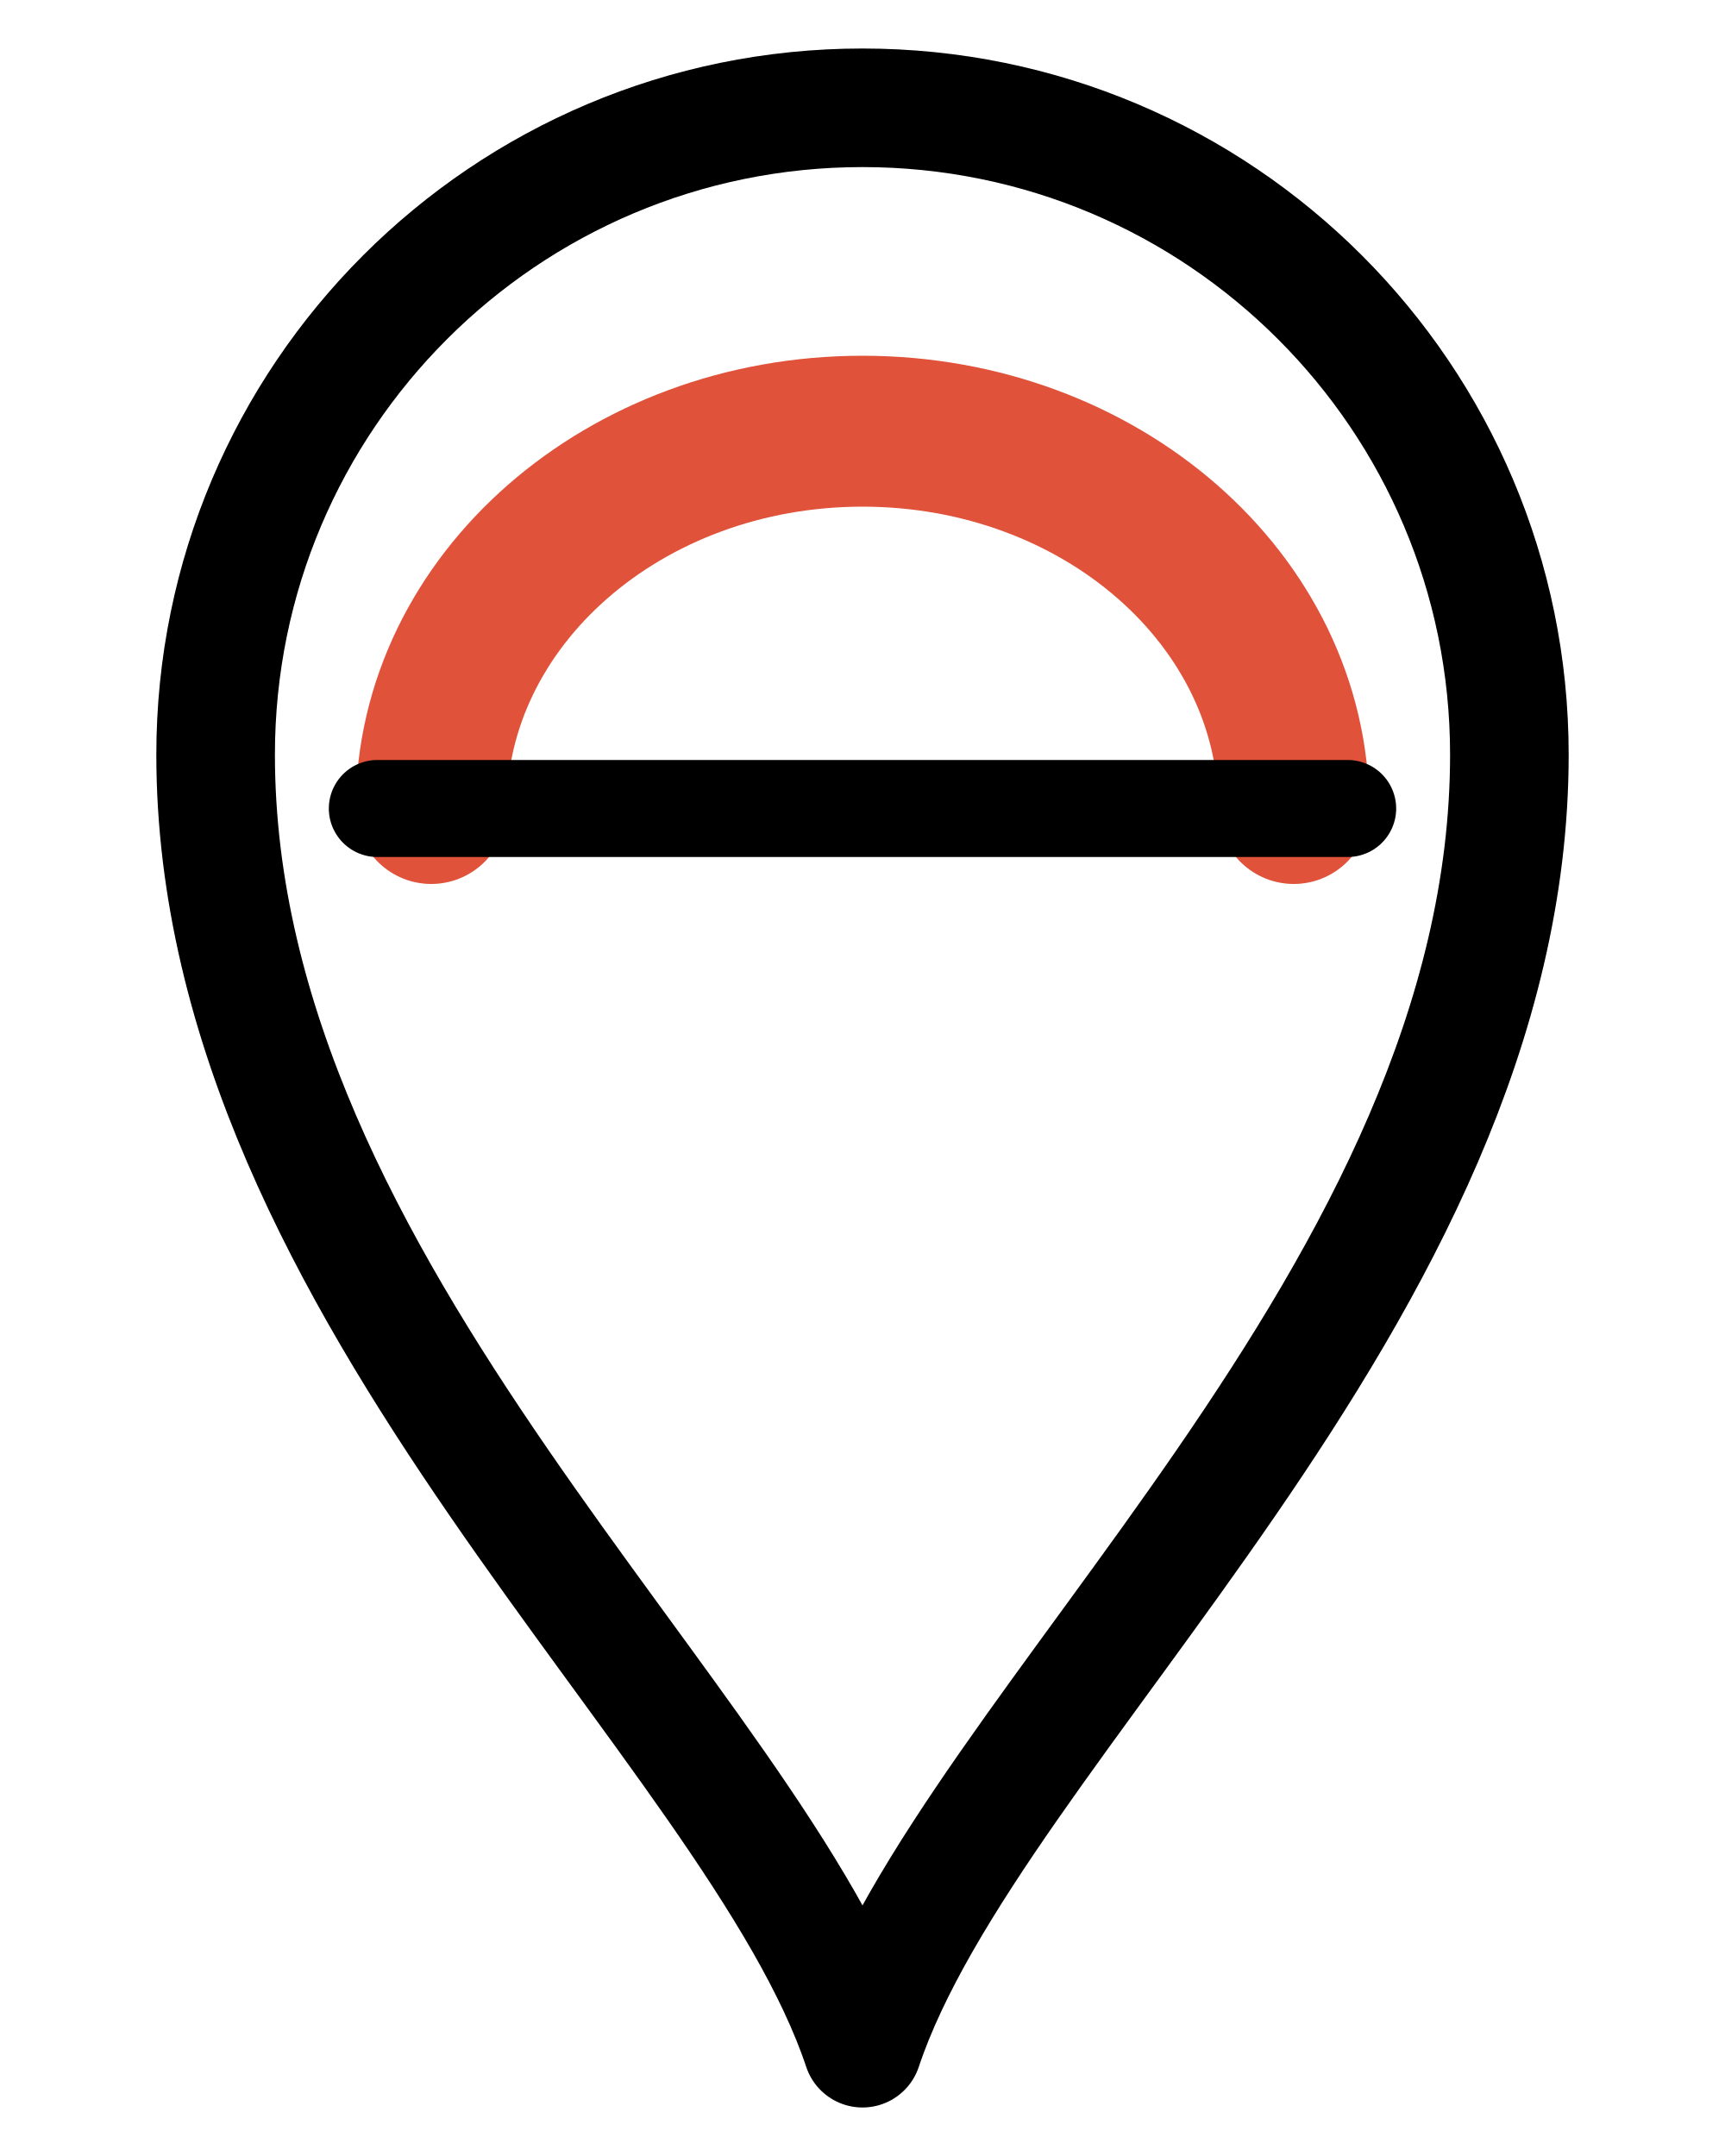
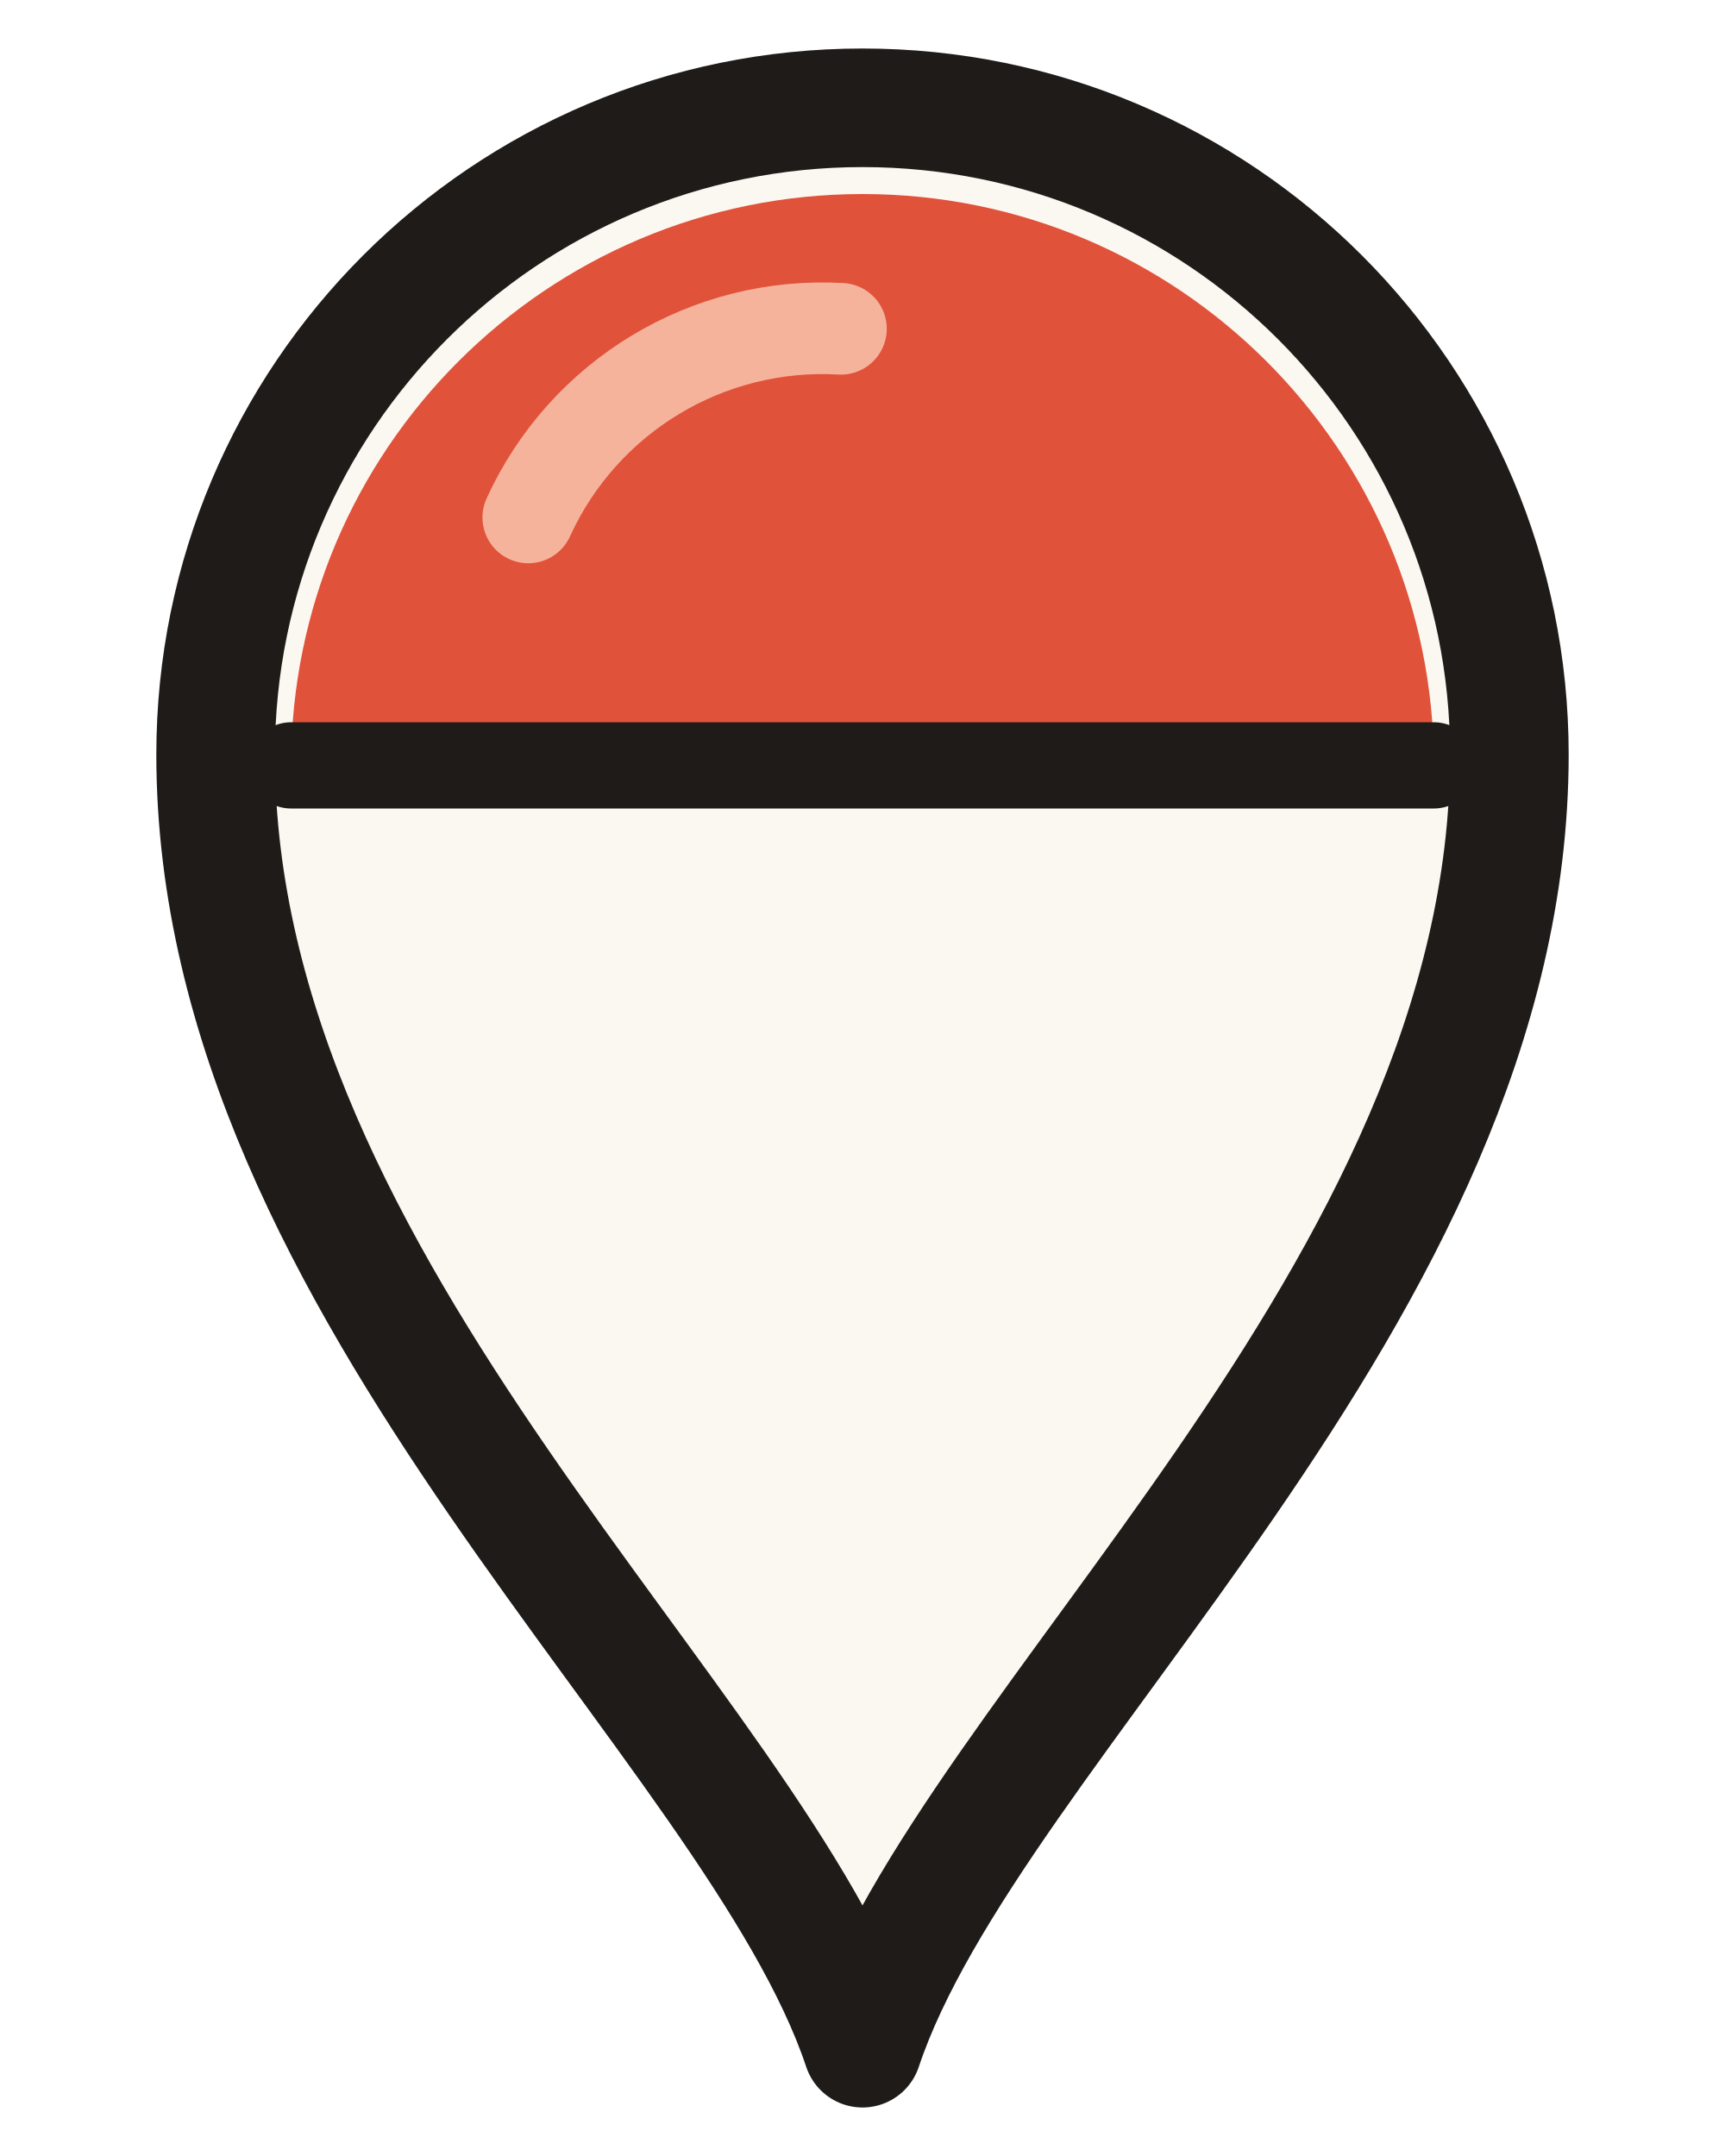
<svg xmlns="http://www.w3.org/2000/svg" viewBox="0 0 32 40" fill="none">
-   <path d="M16 38 C14 32 4 24 4 14 A12 12 0 0 1 28 14 C28 24 18 32 16 38Z" stroke="currentColor" stroke-width="2.2" stroke-linejoin="round" />
-   <path d="M8 15 A8 7 0 0 1 24 15" stroke="#E0523A" stroke-width="2.8" stroke-linecap="round" />
-   <line x1="7" y1="15" x2="25" y2="15" stroke="currentColor" stroke-width="1.8" stroke-linecap="round" />
+   <path d="M16 38 C14 32 4 24 4 14 A12 12 0 0 1 28 14 C28 24 18 32 16 38Z" fill="#FBF7F1" stroke="#1F1B18" stroke-width="2.2" stroke-linejoin="round" />
+   <path d="M5.4 14.2 A10.6 10.6 0 0 1 26.6 14.2 Z" fill="#E0523A" />
+   <path d="M9.8 9.6 A6 6 0 0 1 15.6 6.1" stroke="#F6B39C" stroke-width="1.7" stroke-linecap="round" />
+   <line x1="5.4" y1="14.2" x2="26.6" y2="14.2" stroke="#1F1B18" stroke-width="1.6" stroke-linecap="round" />
</svg>
